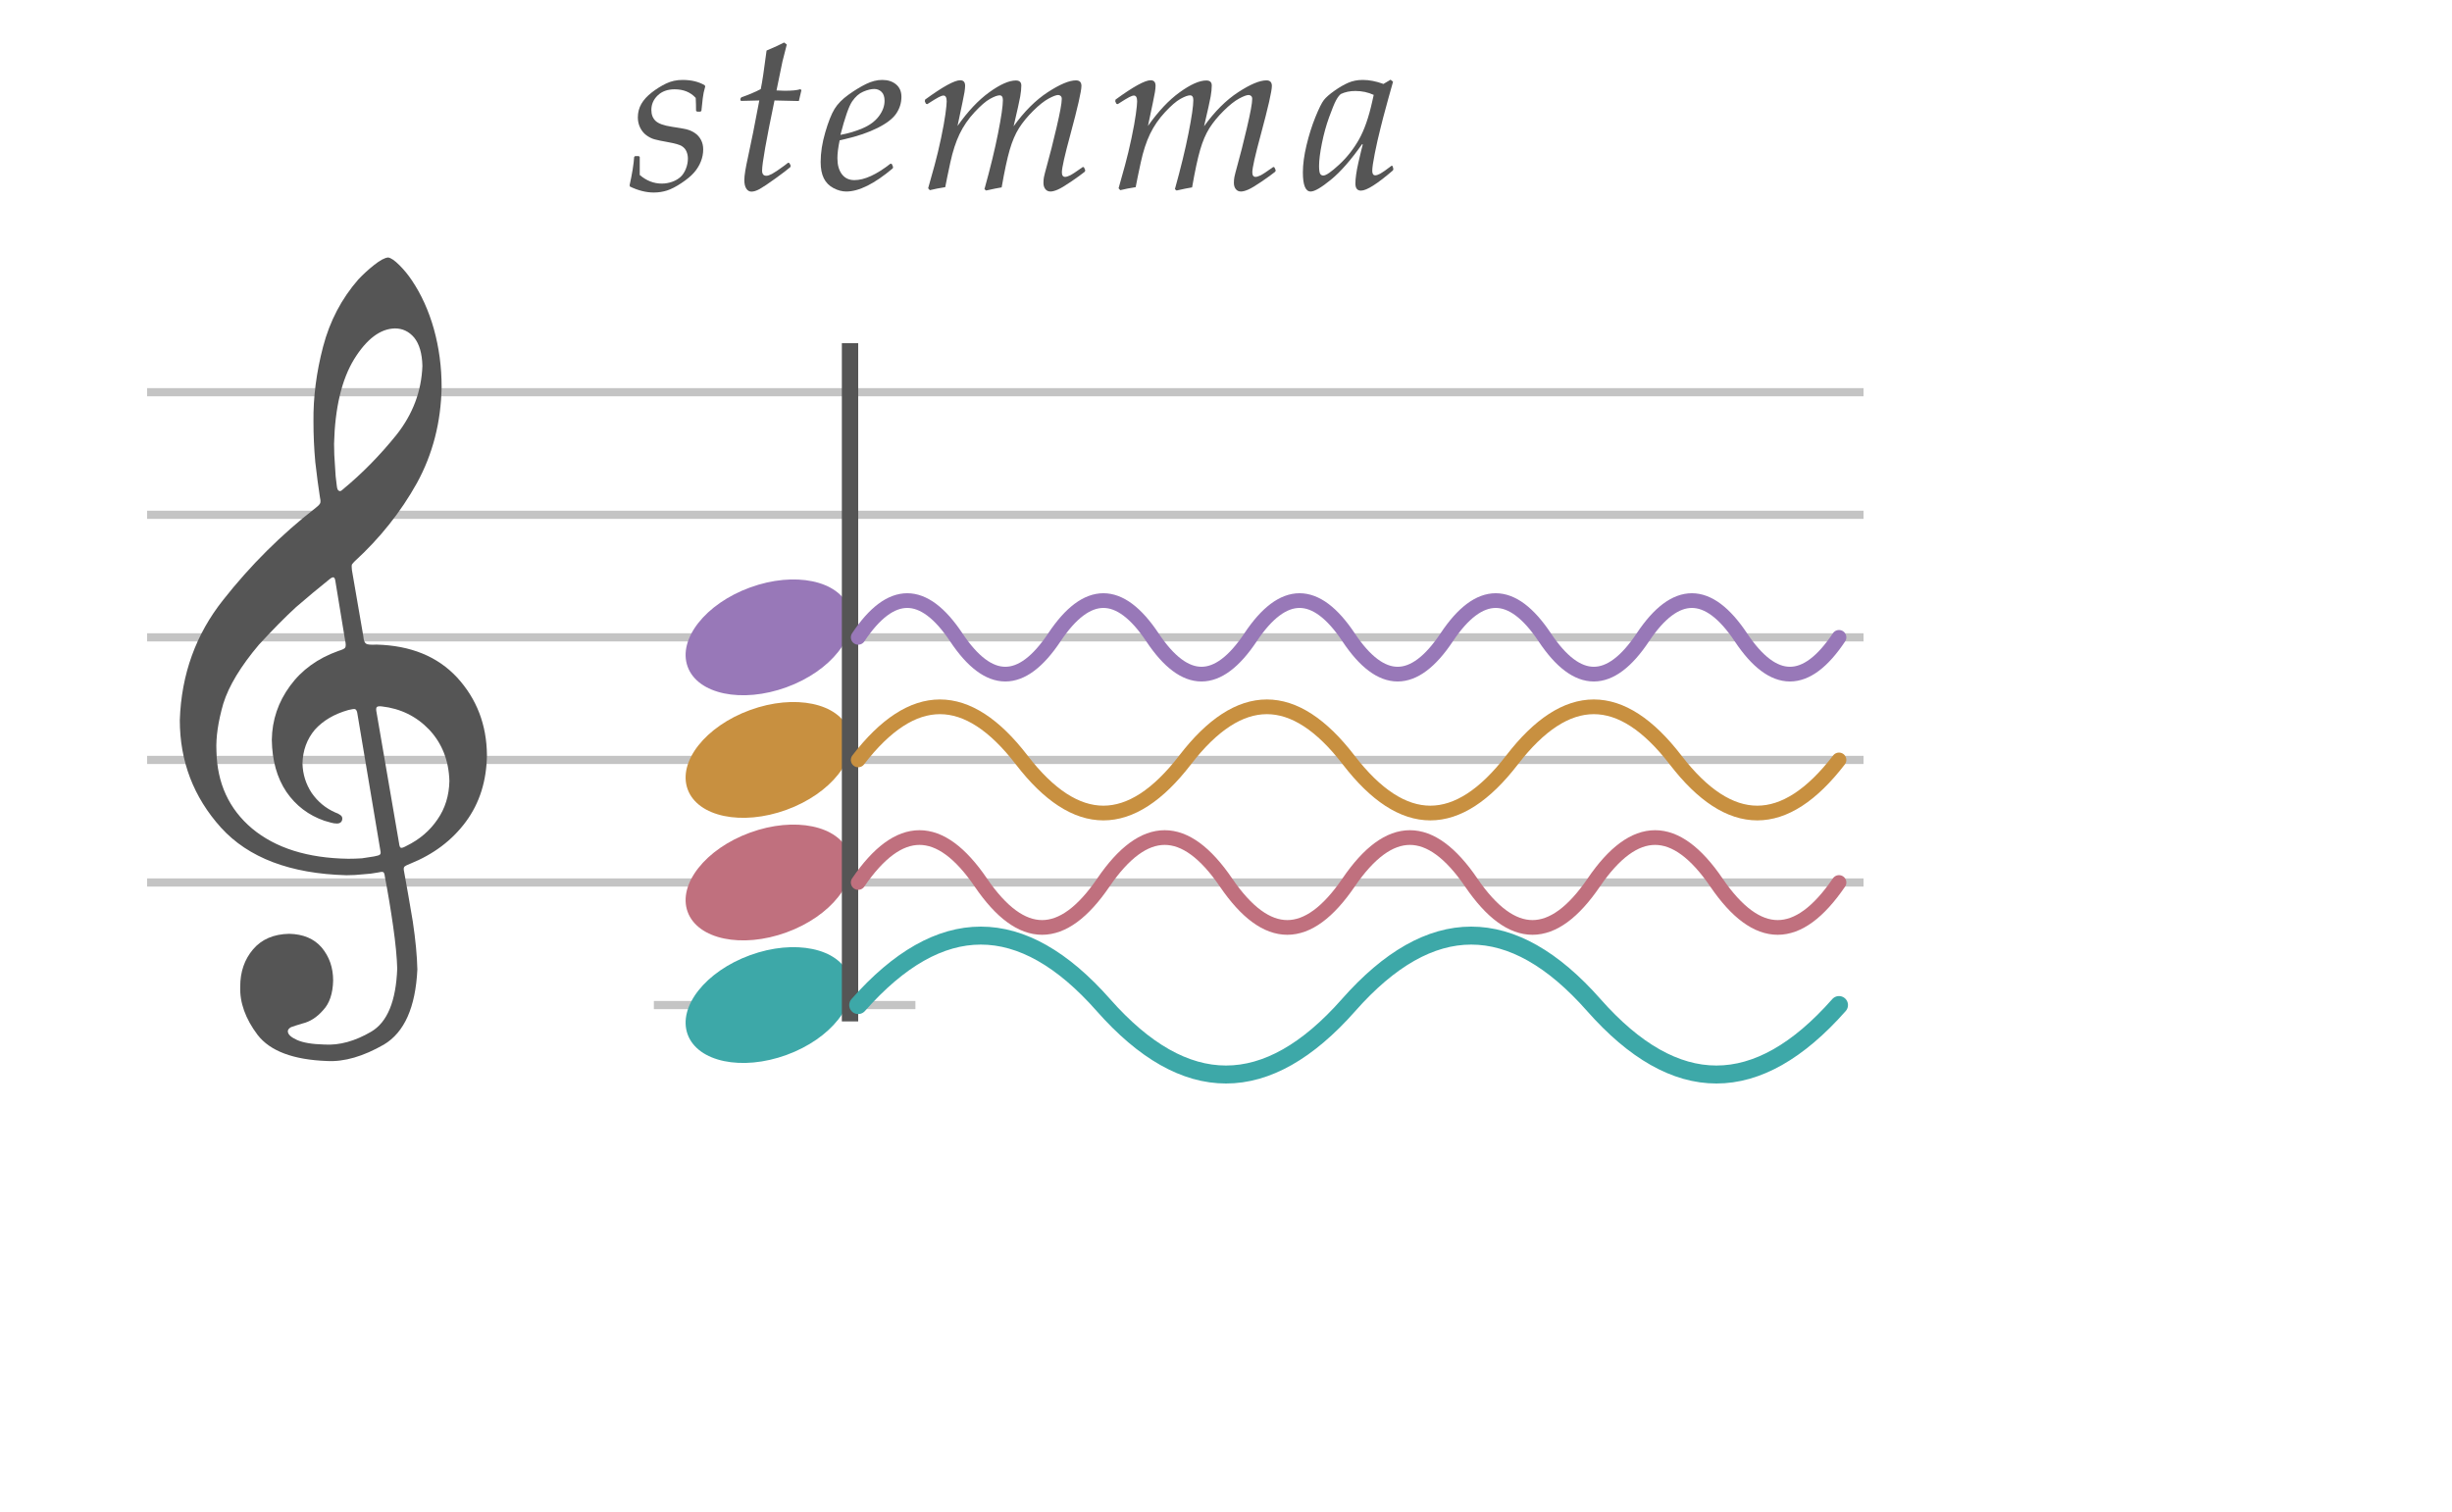
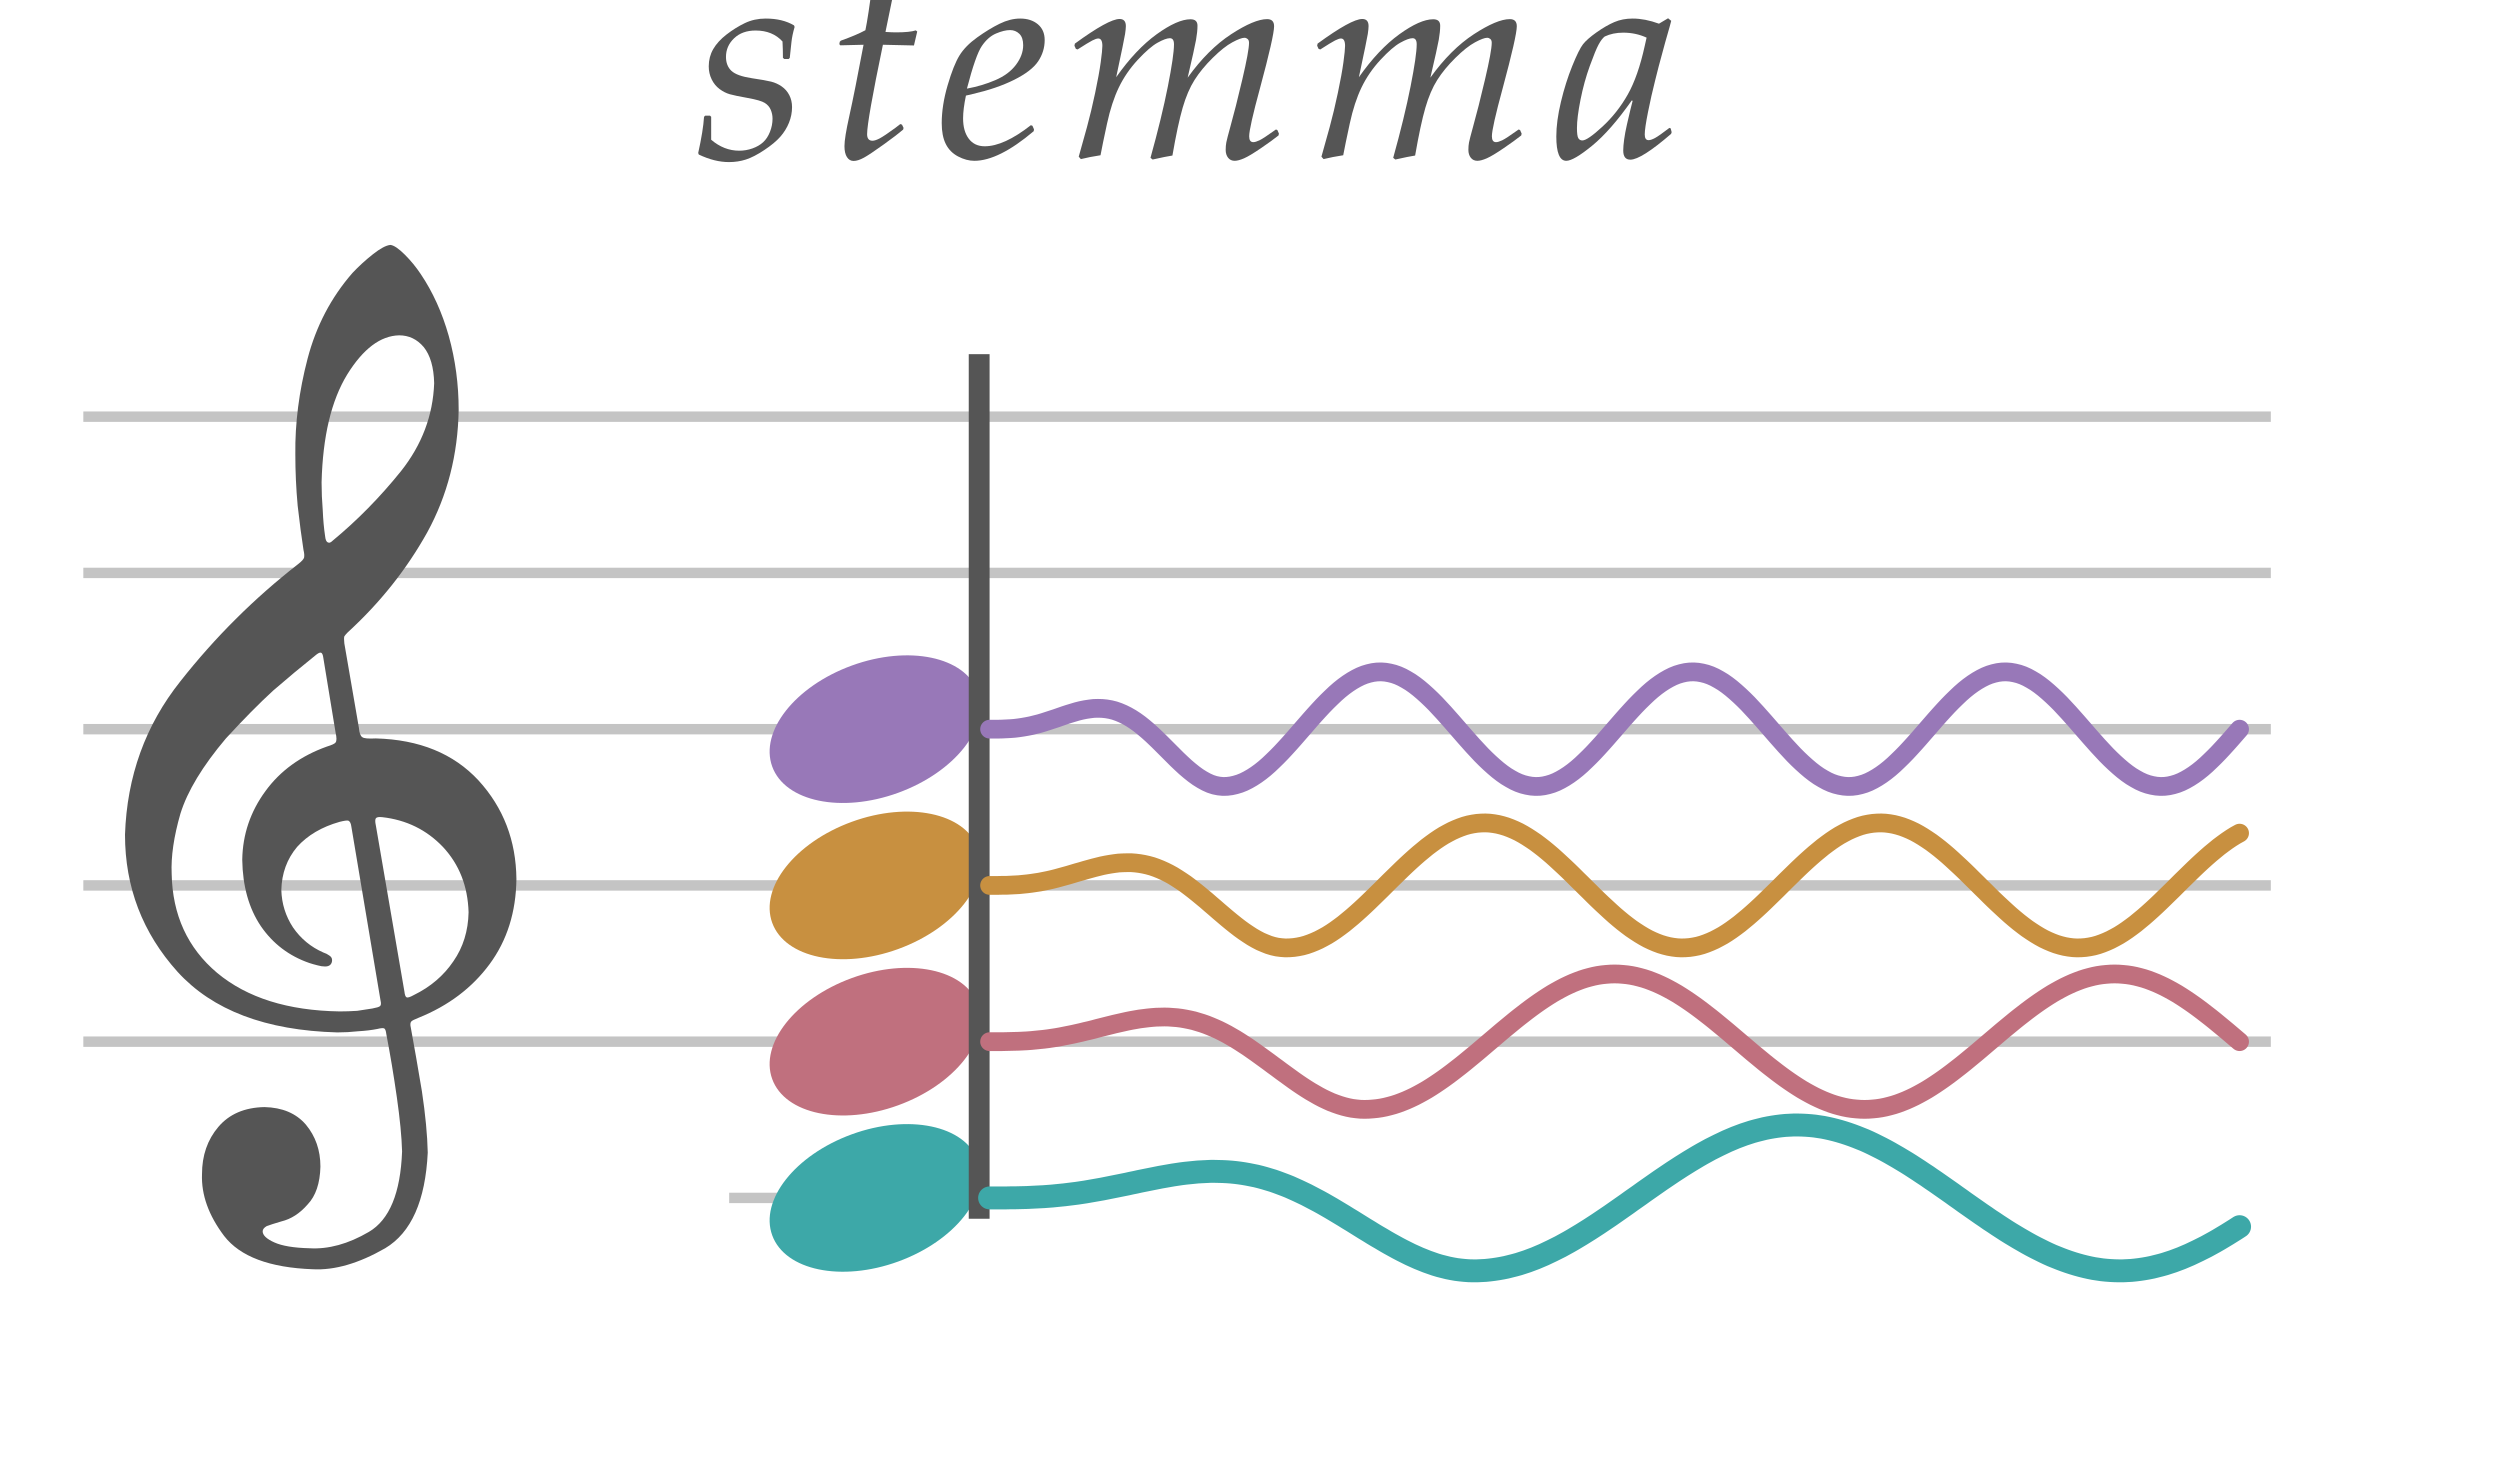
- <svg xmlns="http://www.w3.org/2000/svg" width="300" height="185" viewBox="0 0 300 185">
+ <svg xmlns="http://www.w3.org/2000/svg" width="240" height="140" viewBox="10 8 240 140">
  <g fill="#555">
    <g transform="translate(76.7,23) scale(0.01367,-0.01367)">
      <path d="M24 23Q59 181 65 277L73 285H107L115 277V116Q205 39 312 39Q360 39 405.0 55.0Q450 71 480.0 98.5Q510 126 528.0 171.5Q546 217 546 264Q546 296 533.5 326.0Q521 356 491.5 374.5Q462 393 373 409Q283 425 246.0 435.5Q209 446 174.0 472.0Q139 498 118.5 540.0Q98 582 98 631Q98 698 129.5 752.5Q161 807 223.0 855.0Q285 903 351.5 935.0Q418 967 498 967Q616 967 697 919L701 908Q684 850 679 803L667 691L659 683H628L619 691Q619 750 616 806Q546 883 427 883Q333 883 276.0 828.5Q219 774 219 698Q219 636 257.0 600.0Q295 564 401 548Q496 534 536.0 524.0Q576 514 610.0 490.5Q644 467 663.5 429.5Q683 392 683 345Q683 289 661.5 235.5Q640 182 600.5 137.0Q561 92 488.0 43.5Q415 -5 359.0 -23.0Q303 -41 240 -41Q139 -41 28 12Z" />
    </g>
    <g transform="translate(89.1,23) scale(0.01367,-0.01367)">
      <path d="M548 222 559 199 556 187Q517 153 420.5 83.5Q324 14 281.5 -9.5Q239 -33 208 -33Q179 -33 161.5 -6.0Q144 21 144 71Q144 130 178 282Q217 458 278 783L115 779L108 787L111 804L119 812Q226 850 291 885Q310 973 343 1230Q450 1275 500 1302L524 1284L485 1131Q478 1102 432 873Q477 870 505 870Q604 870 645 884L655 876L632 778Q595 778 414 783Q303 250 303 155Q303 109 341 109Q360 109 391.5 125.5Q423 142 501 199L536 226Z" />
    </g>
    <g transform="translate(99.9,23) scale(0.01367,-0.01367)">
      <path d="M674 214 685 189 683 176Q437 -32 266 -32Q210 -32 152.0 -1.5Q94 29 65.5 86.0Q37 143 37 232Q37 357 78.5 498.5Q120 640 161.5 707.5Q203 775 286.0 834.5Q369 894 443.5 930.5Q518 967 588 967Q664 967 712.0 927.0Q760 887 760 816Q760 735 714.0 666.5Q668 598 546.0 537.0Q424 476 254 437L207 426Q187 330 187 266Q187 176 227.0 123.0Q267 70 339 70Q474 70 663 218ZM214 475Q319 494 413.5 534.5Q508 575 558.5 642.5Q609 710 609 780Q609 834 582.0 860.0Q555 886 517 886Q475 886 418.5 862.0Q362 838 318.5 774.0Q275 710 214 475ZM487 1029ZM302 -109Z" />
    </g>
    <g transform="translate(112.3,23) scale(0.01367,-0.01367)">
      <path d="M107 -20 92 -3 150 205Q180 315 207.5 445.5Q235 576 246.5 660.5Q258 745 258 775Q258 827 229 827Q215 827 187.5 813.0Q160 799 84 750L72 754L62 776L65 791Q302 964 379 964Q423 964 423 914Q423 895 417.5 858.5Q412 822 355 555Q493 751 639.0 856.5Q785 962 877 962Q926 962 926 917Q926 875 916.0 818.0Q906 761 857 552Q1000 751 1162.5 857.0Q1325 963 1415 963Q1464 963 1464 913Q1464 845 1365 478Q1289 199 1289 140Q1289 99 1318 99Q1334 99 1361.5 112.0Q1389 125 1477 188L1487 184L1498 159L1495 146Q1450 110 1371.5 56.5Q1293 3 1253.0 -14.5Q1213 -32 1187 -32Q1158 -32 1141.0 -10.5Q1124 11 1124 45Q1124 74 1128.5 97.5Q1133 121 1157 208Q1193 336 1240.5 538.0Q1288 740 1288 797Q1288 815 1278.0 823.5Q1268 832 1256 832Q1230 832 1170.5 800.0Q1111 768 1033.0 691.0Q955 614 905.5 536.0Q856 458 822.0 341.0Q788 224 750 5Q704 -2 611 -23L596 -11Q675 273 718.0 490.5Q761 708 761 786Q761 829 732 829Q703 829 646.0 797.5Q589 766 506.5 677.0Q424 588 373.5 483.0Q323 378 291.0 230.0Q259 82 245 7Q167 -5 107 -20Z" />
    </g>
    <g transform="translate(135.6,23) scale(0.01367,-0.01367)">
      <path d="M107 -20 92 -3 150 205Q180 315 207.5 445.5Q235 576 246.5 660.5Q258 745 258 775Q258 827 229 827Q215 827 187.5 813.0Q160 799 84 750L72 754L62 776L65 791Q302 964 379 964Q423 964 423 914Q423 895 417.5 858.5Q412 822 355 555Q493 751 639.0 856.5Q785 962 877 962Q926 962 926 917Q926 875 916.0 818.0Q906 761 857 552Q1000 751 1162.5 857.0Q1325 963 1415 963Q1464 963 1464 913Q1464 845 1365 478Q1289 199 1289 140Q1289 99 1318 99Q1334 99 1361.5 112.0Q1389 125 1477 188L1487 184L1498 159L1495 146Q1450 110 1371.5 56.5Q1293 3 1253.0 -14.5Q1213 -32 1187 -32Q1158 -32 1141.0 -10.5Q1124 11 1124 45Q1124 74 1128.5 97.5Q1133 121 1157 208Q1193 336 1240.5 538.0Q1288 740 1288 797Q1288 815 1278.0 823.5Q1268 832 1256 832Q1230 832 1170.5 800.0Q1111 768 1033.0 691.0Q955 614 905.5 536.0Q856 458 822.0 341.0Q788 224 750 5Q704 -2 611 -23L596 -11Q675 273 718.0 490.5Q761 708 761 786Q761 829 732 829Q703 829 646.0 797.5Q589 766 506.5 677.0Q424 588 373.5 483.0Q323 378 291.0 230.0Q259 82 245 7Q167 -5 107 -20Z" />
    </g>
    <g transform="translate(158.9,23) scale(0.01367,-0.01367)">
      <path d="M840 196 847 169 843 157Q633 -24 557 -24Q507 -24 507 40Q507 71 513.5 118.5Q520 166 533 223L558 330L573 389L567 392Q418 180 288.5 74.0Q159 -32 107 -32Q37 -32 37 139Q37 246 69.5 382.0Q102 518 149.0 634.0Q196 750 224.5 786.5Q253 823 319.5 870.0Q386 917 444.0 942.0Q502 967 573 967Q660 967 758 931L822 969L844 951Q841 936 802 801L756 631L731 532Q704 426 681.0 310.5Q658 195 658 153Q658 113 685 113Q702 113 730.0 128.0Q758 143 831 199ZM671 833Q595 868 507 868Q434 868 377 841Q356 825 334.0 784.5Q312 744 272.0 633.5Q232 523 207.0 397.5Q182 272 182 198Q182 143 191.5 127.0Q201 111 220 111Q256 111 361.0 208.0Q466 305 538.5 433.0Q611 561 658 775ZM577 1029ZM392 -109Z" />
    </g>
  </g>
  <line x1="18" y1="48" x2="228" y2="48" stroke="#555" stroke-width="1.0" opacity="0.35" />
  <line x1="18" y1="63" x2="228" y2="63" stroke="#555" stroke-width="1.0" opacity="0.35" />
  <line x1="18" y1="78" x2="228" y2="78" stroke="#555" stroke-width="1.0" opacity="0.35" />
  <line x1="18" y1="93" x2="228" y2="93" stroke="#555" stroke-width="1.0" opacity="0.35" />
  <line x1="18" y1="108" x2="228" y2="108" stroke="#555" stroke-width="1.0" opacity="0.35" />
  <g transform="translate(22,93) scale(0.056,-0.056)" fill="#555">
    <path d="M376 415Q375 424 376 427Q378 430 382 434Q465 510 518 605Q570 700 572 815Q572 881 555 942Q538 1002 507 1048Q495 1066 480 1081Q464 1097 455 1098Q444 1097 425 1082Q406 1067 390 1050Q335 987 313 903Q291 819 292 739Q292 695 296 651Q301 607 306 575Q308 567 307 562Q306 558 297 551Q184 463 95 350Q5 237 0 87Q0 -48 90 -148Q180 -247 364 -252Q382 -252 400 -250Q418 -249 433 -246Q441 -244 444 -245Q447 -246 448 -255Q458 -307 466 -363Q474 -419 475 -456Q471 -563 418 -594Q365 -625 316 -622Q276 -621 256 -612Q236 -603 236 -593Q236 -588 243 -584Q251 -581 268 -576Q293 -570 313 -547Q334 -525 335 -482Q335 -440 310 -410Q285 -381 239 -380Q188 -381 160 -414Q132 -447 132 -495Q130 -548 170 -601Q211 -654 322 -658Q378 -661 446 -622Q513 -582 519 -458Q518 -413 509 -353Q499 -293 490 -244Q488 -236 491 -233Q493 -231 503 -227Q580 -196 625 -135Q670 -74 671 11Q670 110 606 180Q542 249 430 252Q411 251 407 254Q402 257 401 270ZM470 943Q495 943 512 923Q529 902 530 861Q527 778 473 710Q419 643 356 591Q351 586 348 588Q344 589 343 599Q340 619 339 643Q337 667 337 691Q340 809 381 876Q422 942 470 943ZM361 262Q364 249 361 245Q359 242 346 238Q279 214 241 162Q202 109 201 44Q202 -24 233 -70Q264 -115 316 -133Q322 -135 330 -137Q337 -139 343 -139Q349 -139 352 -136Q355 -133 355 -128Q355 -123 350 -120Q346 -117 340 -115Q308 -101 288 -72Q269 -43 268 -8Q269 35 295 66Q322 96 368 109Q380 112 383 111Q387 109 388 101L438 -197Q440 -205 437 -207Q435 -209 424 -211Q412 -213 398 -215Q383 -216 368 -216Q235 -214 158 -150Q82 -86 80 20Q78 64 95 123Q113 181 173 252Q218 301 254 334Q291 366 326 394Q333 400 336 399Q339 398 340 390ZM430 103Q428 112 430 115Q432 118 441 117Q503 110 545 66Q587 21 589 -46Q588 -94 563 -130Q538 -167 495 -188Q486 -193 483 -192Q480 -191 479 -182Z" />
  </g>
  <line x1="80" y1="123" x2="112" y2="123" stroke="#555" stroke-width="1.0" opacity="0.35" />
  <ellipse cx="94" cy="78" rx="10.5" ry="6.5" transform="rotate(-20,94,78)" fill="#9878b8" />
  <ellipse cx="94" cy="93" rx="10.5" ry="6.5" transform="rotate(-20,94,93)" fill="#c89040" />
  <ellipse cx="94" cy="108" rx="10.5" ry="6.5" transform="rotate(-20,94,108)" fill="#c0707e" />
  <ellipse cx="94" cy="123" rx="10.5" ry="6.5" transform="rotate(-20,94,123)" fill="#3da8a8" />
  <line x1="104" y1="42" x2="104" y2="125" stroke="#555" stroke-width="2.0" />
-   <path d="M105,78 Q111,69 117,78 Q123,87 129,78 Q135,69 141,78 Q147,87 153,78 Q159,69 165,78 Q171,87 177,78 Q183,69 189,78 Q195,87 201,78 Q207,69 213,78 Q219,87 225,78" fill="none" stroke="#9878b8" stroke-width="1.8" stroke-linecap="round" />
-   <path d="M105,93 Q115,80 125,93 Q135,106 145,93 Q155,80 165,93 Q175,106 185,93 Q195,80 205,93 Q215,106 225,93" fill="none" stroke="#c89040" stroke-width="1.8" stroke-linecap="round" />
-   <path d="M105,108 Q112.5,97 120,108 Q127.5,119 135,108 Q142.5,97 150,108 Q157.5,119 165,108 Q172.5,97 180,108 Q187.5,119 195,108 Q202.5,97 210,108 Q217.5,119 225,108" fill="none" stroke="#c0707e" stroke-width="1.8" stroke-linecap="round" />
-   <path d="M105,123 Q120,106 135,123 Q150,140 165,123 Q180,106 195,123 Q210,140 225,123" fill="none" stroke="#3da8a8" stroke-width="2.2" stroke-linecap="round" />
+   <path d="M105.00,78.00 L105.40,78.00 L105.80,78.00 L106.20,77.99 L106.60,77.97 L107.00,77.95 L107.40,77.92 L107.80,77.87 L108.20,77.81 L108.60,77.74 L109.00,77.66 L109.40,77.56 L109.80,77.46 L110.20,77.34 L110.60,77.21 L111.00,77.08 L111.40,76.95 L111.80,76.81 L112.20,76.67 L112.60,76.54 L113.00,76.42 L113.40,76.30 L113.80,76.20 L114.20,76.12 L114.60,76.06 L115.00,76.01 L115.40,76.00 L115.80,76.01 L116.20,76.05 L116.60,76.12 L117.00,76.22 L117.40,76.36 L117.80,76.53 L118.20,76.73 L118.60,76.96 L119.00,77.22 L119.40,77.51 L119.80,77.83 L120.20,78.17 L120.60,78.53 L121.00,78.91 L121.40,79.30 L121.80,79.70 L122.20,80.10 L122.60,80.50 L123.00,80.90 L123.40,81.28 L123.80,81.65 L124.20,81.99 L124.60,82.31 L125.00,82.60 L125.40,82.85 L125.80,83.07 L126.20,83.25 L126.60,83.38 L127.00,83.46 L127.40,83.50 L127.80,83.49 L128.20,83.44 L128.60,83.35 L129.00,83.23 L129.40,83.07 L129.80,82.87 L130.20,82.64 L130.60,82.38 L131.00,82.09 L131.40,81.77 L131.80,81.42 L132.20,81.04 L132.60,80.65 L133.00,80.24 L133.40,79.81 L133.80,79.37 L134.20,78.92 L134.60,78.46 L135.00,78.00 L135.40,77.54 L135.80,77.08 L136.20,76.63 L136.60,76.19 L137.00,75.76 L137.40,75.35 L137.80,74.96 L138.20,74.58 L138.60,74.23 L139.00,73.91 L139.40,73.62 L139.80,73.36 L140.20,73.13 L140.60,72.93 L141.00,72.77 L141.40,72.65 L141.80,72.56 L142.20,72.51 L142.60,72.50 L143.00,72.53 L143.40,72.60 L143.80,72.70 L144.20,72.84 L144.60,73.02 L145.00,73.24 L145.40,73.48 L145.80,73.76 L146.20,74.07 L146.60,74.41 L147.00,74.77 L147.40,75.15 L147.80,75.55 L148.20,75.98 L148.60,76.41 L149.00,76.86 L149.40,77.31 L149.80,77.77 L150.20,78.23 L150.60,78.69 L151.00,79.14 L151.40,79.59 L151.80,80.02 L152.20,80.45 L152.60,80.85 L153.00,81.23 L153.40,81.59 L153.80,81.93 L154.20,82.24 L154.60,82.52 L155.00,82.76 L155.40,82.98 L155.80,83.16 L156.20,83.30 L156.60,83.40 L157.00,83.47 L157.40,83.50 L157.80,83.49 L158.20,83.44 L158.60,83.35 L159.00,83.23 L159.40,83.07 L159.80,82.87 L160.20,82.64 L160.60,82.38 L161.00,82.09 L161.40,81.77 L161.80,81.42 L162.20,81.04 L162.60,80.65 L163.00,80.24 L163.40,79.81 L163.80,79.37 L164.20,78.92 L164.60,78.46 L165.00,78.00 L165.40,77.54 L165.80,77.08 L166.20,76.63 L166.60,76.19 L167.00,75.76 L167.40,75.35 L167.80,74.96 L168.20,74.58 L168.60,74.23 L169.00,73.91 L169.40,73.62 L169.80,73.36 L170.20,73.13 L170.60,72.93 L171.00,72.77 L171.40,72.65 L171.80,72.56 L172.20,72.51 L172.60,72.50 L173.00,72.53 L173.40,72.60 L173.80,72.70 L174.20,72.84 L174.60,73.02 L175.00,73.24 L175.40,73.48 L175.80,73.76 L176.20,74.07 L176.60,74.41 L177.00,74.77 L177.40,75.15 L177.80,75.55 L178.20,75.98 L178.60,76.41 L179.00,76.86 L179.40,77.31 L179.80,77.77 L180.20,78.23 L180.60,78.69 L181.00,79.14 L181.40,79.59 L181.80,80.02 L182.20,80.45 L182.60,80.85 L183.00,81.23 L183.40,81.59 L183.80,81.93 L184.20,82.24 L184.60,82.52 L185.00,82.76 L185.40,82.98 L185.80,83.16 L186.20,83.30 L186.60,83.40 L187.00,83.47 L187.40,83.50 L187.80,83.49 L188.20,83.44 L188.60,83.35 L189.00,83.23 L189.40,83.07 L189.80,82.87 L190.20,82.64 L190.60,82.38 L191.00,82.09 L191.40,81.77 L191.80,81.42 L192.20,81.04 L192.60,80.65 L193.00,80.24 L193.40,79.81 L193.80,79.37 L194.20,78.92 L194.60,78.46 L195.00,78.00 L195.40,77.54 L195.80,77.08 L196.20,76.63 L196.60,76.19 L197.00,75.76 L197.40,75.35 L197.80,74.96 L198.20,74.58 L198.60,74.23 L199.00,73.91 L199.40,73.62 L199.80,73.36 L200.20,73.13 L200.60,72.93 L201.00,72.77 L201.40,72.65 L201.80,72.56 L202.20,72.51 L202.60,72.50 L203.00,72.53 L203.40,72.60 L203.80,72.70 L204.20,72.84 L204.60,73.02 L205.00,73.24 L205.40,73.48 L205.80,73.76 L206.20,74.07 L206.60,74.41 L207.00,74.77 L207.40,75.15 L207.80,75.55 L208.20,75.98 L208.60,76.41 L209.00,76.86 L209.40,77.31 L209.80,77.77 L210.20,78.23 L210.60,78.69 L211.00,79.14 L211.40,79.59 L211.80,80.02 L212.20,80.45 L212.60,80.85 L213.00,81.23 L213.40,81.59 L213.80,81.93 L214.20,82.24 L214.60,82.52 L215.00,82.76 L215.40,82.98 L215.80,83.16 L216.20,83.30 L216.60,83.40 L217.00,83.47 L217.40,83.50 L217.80,83.49 L218.20,83.44 L218.60,83.35 L219.00,83.23 L219.40,83.07 L219.80,82.87 L220.20,82.64 L220.60,82.38 L221.00,82.09 L221.40,81.77 L221.80,81.42 L222.20,81.04 L222.60,80.65 L223.00,80.24 L223.40,79.81 L223.80,79.37 L224.20,78.92 L224.60,78.46 L225.00,78.00" fill="none" stroke="#9878b8" stroke-width="1.8" stroke-linecap="round" stroke-linejoin="round" />
+   <path d="M105.00,93.00 L105.40,93.00 L105.80,93.00 L106.20,92.99 L106.60,92.99 L107.00,92.97 L107.40,92.95 L107.80,92.93 L108.20,92.89 L108.60,92.85 L109.00,92.80 L109.40,92.74 L109.80,92.68 L110.20,92.60 L110.60,92.52 L111.00,92.43 L111.40,92.33 L111.80,92.22 L112.20,92.11 L112.60,92.00 L113.00,91.88 L113.40,91.76 L113.80,91.65 L114.20,91.53 L114.60,91.42 L115.00,91.31 L115.40,91.21 L115.80,91.11 L116.20,91.03 L116.60,90.96 L117.00,90.90 L117.40,90.85 L117.80,90.83 L118.20,90.82 L118.60,90.82 L119.00,90.85 L119.40,90.90 L119.80,90.97 L120.20,91.06 L120.60,91.17 L121.00,91.31 L121.40,91.47 L121.80,91.65 L122.20,91.85 L122.60,92.07 L123.00,92.32 L123.40,92.58 L123.80,92.85 L124.20,93.15 L124.60,93.46 L125.00,93.78 L125.40,94.11 L125.80,94.44 L126.20,94.79 L126.60,95.13 L127.00,95.48 L127.40,95.82 L127.80,96.16 L128.20,96.49 L128.60,96.81 L129.00,97.12 L129.40,97.41 L129.80,97.68 L130.20,97.94 L130.60,98.17 L131.00,98.38 L131.40,98.55 L131.80,98.71 L132.20,98.83 L132.60,98.92 L133.00,98.97 L133.40,99.00 L133.80,98.99 L134.20,98.96 L134.60,98.90 L135.00,98.82 L135.40,98.71 L135.80,98.57 L136.20,98.41 L136.60,98.23 L137.00,98.02 L137.40,97.80 L137.80,97.55 L138.20,97.28 L138.60,96.99 L139.00,96.69 L139.40,96.36 L139.80,96.03 L140.20,95.68 L140.60,95.32 L141.00,94.95 L141.40,94.57 L141.80,94.18 L142.20,93.79 L142.60,93.40 L143.00,93.00 L143.40,92.60 L143.80,92.21 L144.20,91.82 L144.60,91.43 L145.00,91.05 L145.40,90.68 L145.80,90.32 L146.20,89.97 L146.60,89.64 L147.00,89.31 L147.40,89.01 L147.80,88.72 L148.20,88.45 L148.60,88.20 L149.00,87.98 L149.40,87.77 L149.80,87.59 L150.20,87.43 L150.60,87.29 L151.00,87.18 L151.40,87.10 L151.80,87.04 L152.20,87.01 L152.60,87.00 L153.00,87.02 L153.40,87.07 L153.80,87.14 L154.20,87.24 L154.60,87.36 L155.00,87.51 L155.40,87.68 L155.80,87.87 L156.20,88.09 L156.60,88.33 L157.00,88.59 L157.40,88.86 L157.80,89.16 L158.20,89.47 L158.60,89.80 L159.00,90.14 L159.40,90.50 L159.80,90.87 L160.20,91.24 L160.60,91.62 L161.00,92.01 L161.40,92.41 L161.80,92.80 L162.20,93.20 L162.60,93.59 L163.00,93.99 L163.40,94.38 L163.80,94.76 L164.20,95.13 L164.60,95.50 L165.00,95.86 L165.40,96.20 L165.80,96.53 L166.20,96.84 L166.60,97.14 L167.00,97.41 L167.40,97.67 L167.80,97.91 L168.20,98.13 L168.60,98.32 L169.00,98.49 L169.40,98.64 L169.80,98.76 L170.20,98.86 L170.60,98.93 L171.00,98.98 L171.40,99.00 L171.80,98.99 L172.20,98.96 L172.60,98.90 L173.00,98.82 L173.40,98.71 L173.80,98.57 L174.20,98.41 L174.60,98.23 L175.00,98.02 L175.40,97.80 L175.80,97.55 L176.20,97.28 L176.60,96.99 L177.00,96.69 L177.40,96.36 L177.80,96.03 L178.20,95.68 L178.60,95.32 L179.00,94.95 L179.40,94.57 L179.80,94.18 L180.20,93.79 L180.60,93.40 L181.00,93.00 L181.40,92.60 L181.80,92.21 L182.20,91.82 L182.60,91.43 L183.00,91.05 L183.40,90.68 L183.80,90.32 L184.20,89.97 L184.60,89.64 L185.00,89.31 L185.40,89.01 L185.80,88.72 L186.20,88.45 L186.60,88.20 L187.00,87.98 L187.40,87.77 L187.80,87.59 L188.20,87.43 L188.60,87.29 L189.00,87.18 L189.40,87.10 L189.80,87.04 L190.20,87.01 L190.60,87.00 L191.00,87.02 L191.40,87.07 L191.80,87.14 L192.20,87.24 L192.60,87.36 L193.00,87.51 L193.40,87.68 L193.80,87.87 L194.20,88.09 L194.60,88.33 L195.00,88.59 L195.40,88.86 L195.80,89.16 L196.20,89.47 L196.60,89.80 L197.00,90.14 L197.40,90.50 L197.80,90.87 L198.20,91.24 L198.60,91.62 L199.00,92.01 L199.40,92.41 L199.80,92.80 L200.20,93.20 L200.60,93.59 L201.00,93.99 L201.40,94.38 L201.80,94.76 L202.20,95.13 L202.60,95.50 L203.00,95.86 L203.40,96.20 L203.80,96.53 L204.20,96.84 L204.60,97.14 L205.00,97.41 L205.40,97.67 L205.80,97.91 L206.20,98.13 L206.60,98.32 L207.00,98.49 L207.40,98.64 L207.80,98.76 L208.20,98.86 L208.60,98.93 L209.00,98.98 L209.40,99.00 L209.80,98.99 L210.20,98.96 L210.60,98.90 L211.00,98.82 L211.40,98.71 L211.80,98.57 L212.20,98.41 L212.60,98.23 L213.00,98.02 L213.40,97.80 L213.80,97.55 L214.20,97.28 L214.60,96.99 L215.00,96.69 L215.40,96.36 L215.80,96.03 L216.20,95.68 L216.60,95.32 L217.00,94.95 L217.40,94.57 L217.80,94.18 L218.20,93.79 L218.60,93.40 L219.00,93.00 L219.40,92.60 L219.80,92.21 L220.20,91.82 L220.60,91.43 L221.00,91.05 L221.40,90.68 L221.80,90.32 L222.20,89.97 L222.60,89.64 L223.00,89.31 L223.40,89.01 L223.80,88.72 L224.20,88.45 L224.60,88.20 L225.00,87.98" fill="none" stroke="#c89040" stroke-width="1.8" stroke-linecap="round" stroke-linejoin="round" />
+   <path d="M105.00,108.00 L105.40,108.00 L105.80,108.00 L106.20,108.00 L106.60,107.99 L107.00,107.98 L107.40,107.97 L107.80,107.96 L108.20,107.94 L108.60,107.92 L109.00,107.89 L109.40,107.85 L109.80,107.81 L110.20,107.77 L110.60,107.72 L111.00,107.66 L111.40,107.60 L111.80,107.53 L112.20,107.45 L112.60,107.37 L113.00,107.29 L113.40,107.20 L113.80,107.11 L114.20,107.01 L114.60,106.92 L115.00,106.82 L115.40,106.71 L115.80,106.61 L116.20,106.51 L116.60,106.41 L117.00,106.31 L117.40,106.22 L117.80,106.13 L118.20,106.04 L118.60,105.96 L119.00,105.89 L119.40,105.82 L119.80,105.77 L120.20,105.72 L120.60,105.68 L121.00,105.65 L121.40,105.64 L121.80,105.63 L122.20,105.64 L122.60,105.67 L123.00,105.70 L123.40,105.75 L123.80,105.82 L124.20,105.90 L124.60,105.99 L125.00,106.11 L125.40,106.23 L125.80,106.37 L126.20,106.53 L126.60,106.70 L127.00,106.88 L127.40,107.08 L127.80,107.29 L128.20,107.52 L128.60,107.75 L129.00,108.00 L129.40,108.26 L129.80,108.52 L130.20,108.80 L130.60,109.08 L131.00,109.37 L131.40,109.66 L131.80,109.95 L132.20,110.25 L132.60,110.54 L133.00,110.84 L133.40,111.13 L133.80,111.42 L134.20,111.71 L134.60,111.99 L135.00,112.26 L135.40,112.52 L135.80,112.77 L136.20,113.00 L136.60,113.23 L137.00,113.44 L137.40,113.63 L137.80,113.81 L138.20,113.96 L138.60,114.10 L139.00,114.22 L139.40,114.32 L139.80,114.40 L140.20,114.45 L140.60,114.49 L141.00,114.50 L141.40,114.49 L141.80,114.46 L142.20,114.42 L142.60,114.36 L143.00,114.28 L143.40,114.18 L143.80,114.07 L144.20,113.94 L144.60,113.79 L145.00,113.63 L145.40,113.45 L145.80,113.26 L146.20,113.05 L146.60,112.83 L147.00,112.60 L147.40,112.35 L147.80,112.09 L148.20,111.82 L148.60,111.54 L149.00,111.25 L149.40,110.95 L149.80,110.64 L150.20,110.33 L150.60,110.01 L151.00,109.68 L151.40,109.35 L151.80,109.02 L152.20,108.68 L152.60,108.34 L153.00,108.00 L153.40,107.66 L153.80,107.32 L154.20,106.98 L154.60,106.65 L155.00,106.32 L155.40,105.99 L155.80,105.67 L156.20,105.36 L156.60,105.05 L157.00,104.75 L157.40,104.46 L157.80,104.18 L158.20,103.91 L158.60,103.65 L159.00,103.40 L159.40,103.17 L159.80,102.95 L160.20,102.74 L160.60,102.55 L161.00,102.37 L161.40,102.21 L161.80,102.06 L162.20,101.93 L162.60,101.82 L163.00,101.72 L163.40,101.64 L163.80,101.58 L164.20,101.54 L164.60,101.51 L165.00,101.50 L165.40,101.51 L165.80,101.54 L166.20,101.58 L166.60,101.64 L167.00,101.72 L167.40,101.82 L167.80,101.93 L168.20,102.06 L168.60,102.21 L169.00,102.37 L169.40,102.55 L169.80,102.74 L170.20,102.95 L170.60,103.17 L171.00,103.40 L171.40,103.65 L171.80,103.91 L172.20,104.18 L172.60,104.46 L173.00,104.75 L173.40,105.05 L173.80,105.36 L174.20,105.67 L174.60,105.99 L175.00,106.32 L175.40,106.65 L175.80,106.98 L176.20,107.32 L176.60,107.66 L177.00,108.00 L177.40,108.34 L177.80,108.68 L178.20,109.02 L178.60,109.35 L179.00,109.68 L179.40,110.01 L179.80,110.33 L180.20,110.64 L180.60,110.95 L181.00,111.25 L181.40,111.54 L181.80,111.82 L182.20,112.09 L182.60,112.35 L183.00,112.60 L183.40,112.83 L183.80,113.05 L184.20,113.26 L184.60,113.45 L185.00,113.63 L185.40,113.79 L185.80,113.94 L186.20,114.07 L186.60,114.18 L187.00,114.28 L187.40,114.36 L187.80,114.42 L188.20,114.46 L188.60,114.49 L189.00,114.50 L189.40,114.49 L189.80,114.46 L190.20,114.42 L190.60,114.36 L191.00,114.28 L191.40,114.18 L191.80,114.07 L192.20,113.94 L192.60,113.79 L193.00,113.63 L193.40,113.45 L193.80,113.26 L194.20,113.05 L194.60,112.83 L195.00,112.60 L195.40,112.35 L195.80,112.09 L196.20,111.82 L196.60,111.54 L197.00,111.25 L197.40,110.95 L197.80,110.64 L198.20,110.33 L198.60,110.01 L199.00,109.68 L199.40,109.35 L199.80,109.02 L200.20,108.68 L200.60,108.34 L201.00,108.00 L201.40,107.66 L201.80,107.32 L202.20,106.98 L202.60,106.65 L203.00,106.32 L203.40,105.99 L203.80,105.67 L204.20,105.36 L204.60,105.05 L205.00,104.75 L205.40,104.46 L205.80,104.18 L206.20,103.91 L206.60,103.65 L207.00,103.40 L207.40,103.17 L207.80,102.95 L208.20,102.74 L208.60,102.55 L209.00,102.37 L209.40,102.21 L209.80,102.06 L210.20,101.93 L210.60,101.82 L211.00,101.72 L211.40,101.64 L211.80,101.58 L212.20,101.54 L212.60,101.51 L213.00,101.50 L213.40,101.51 L213.80,101.54 L214.20,101.58 L214.60,101.64 L215.00,101.72 L215.40,101.82 L215.80,101.93 L216.20,102.06 L216.60,102.21 L217.00,102.37 L217.40,102.55 L217.80,102.74 L218.20,102.95 L218.60,103.17 L219.00,103.40 L219.40,103.65 L219.80,103.91 L220.20,104.18 L220.60,104.46 L221.00,104.75 L221.40,105.05 L221.80,105.36 L222.20,105.67 L222.60,105.99 L223.00,106.32 L223.40,106.65 L223.80,106.98 L224.20,107.32 L224.60,107.66 L225.00,108.00" fill="none" stroke="#c0707e" stroke-width="1.8" stroke-linecap="round" stroke-linejoin="round" />
+   <path d="M105.00,123.00 L105.40,123.00 L105.80,123.00 L106.20,123.00 L106.60,123.00 L107.00,122.99 L107.40,122.99 L107.80,122.98 L108.20,122.97 L108.60,122.96 L109.00,122.94 L109.40,122.92 L109.80,122.90 L110.20,122.88 L110.60,122.85 L111.00,122.82 L111.40,122.78 L111.80,122.74 L112.20,122.70 L112.60,122.65 L113.00,122.60 L113.40,122.55 L113.80,122.49 L114.20,122.43 L114.60,122.36 L115.00,122.29 L115.40,122.22 L115.80,122.15 L116.20,122.07 L116.60,121.99 L117.00,121.91 L117.40,121.83 L117.80,121.75 L118.20,121.67 L118.60,121.58 L119.00,121.50 L119.40,121.41 L119.80,121.33 L120.20,121.25 L120.60,121.17 L121.00,121.09 L121.40,121.01 L121.80,120.94 L122.20,120.87 L122.60,120.80 L123.00,120.74 L123.40,120.68 L123.80,120.63 L124.20,120.59 L124.60,120.55 L125.00,120.51 L125.40,120.49 L125.80,120.47 L126.20,120.45 L126.60,120.45 L127.00,120.46 L127.40,120.47 L127.80,120.49 L128.20,120.52 L128.60,120.56 L129.00,120.61 L129.40,120.67 L129.80,120.74 L130.20,120.82 L130.60,120.90 L131.00,121.00 L131.40,121.11 L131.80,121.23 L132.20,121.35 L132.60,121.49 L133.00,121.64 L133.40,121.79 L133.80,121.95 L134.20,122.13 L134.60,122.31 L135.00,122.50 L135.40,122.69 L135.80,122.90 L136.20,123.11 L136.60,123.32 L137.00,123.54 L137.40,123.77 L137.80,124.00 L138.20,124.24 L138.60,124.48 L139.00,124.72 L139.40,124.97 L139.80,125.21 L140.20,125.46 L140.60,125.71 L141.00,125.96 L141.40,126.20 L141.80,126.45 L142.20,126.69 L142.60,126.92 L143.00,127.16 L143.40,127.39 L143.80,127.61 L144.20,127.83 L144.60,128.04 L145.00,128.24 L145.40,128.44 L145.80,128.62 L146.20,128.80 L146.60,128.96 L147.00,129.12 L147.40,129.26 L147.80,129.40 L148.20,129.52 L148.60,129.62 L149.00,129.72 L149.40,129.80 L149.80,129.87 L150.20,129.92 L150.60,129.96 L151.00,129.99 L151.40,130.00 L151.80,130.00 L152.20,129.98 L152.60,129.96 L153.00,129.92 L153.40,129.87 L153.80,129.81 L154.20,129.74 L154.60,129.66 L155.00,129.56 L155.40,129.46 L155.80,129.35 L156.20,129.22 L156.60,129.09 L157.00,128.94 L157.40,128.79 L157.80,128.62 L158.20,128.45 L158.60,128.26 L159.00,128.07 L159.40,127.87 L159.80,127.67 L160.20,127.45 L160.60,127.23 L161.00,127.00 L161.40,126.76 L161.80,126.52 L162.20,126.27 L162.60,126.02 L163.00,125.76 L163.40,125.50 L163.80,125.23 L164.20,124.96 L164.60,124.69 L165.00,124.41 L165.40,124.13 L165.80,123.85 L166.20,123.57 L166.60,123.28 L167.00,123.00 L167.40,122.72 L167.80,122.43 L168.20,122.15 L168.60,121.87 L169.00,121.59 L169.40,121.31 L169.80,121.04 L170.20,120.77 L170.60,120.50 L171.00,120.24 L171.40,119.98 L171.80,119.73 L172.20,119.48 L172.60,119.24 L173.00,119.00 L173.40,118.77 L173.80,118.55 L174.20,118.33 L174.60,118.13 L175.00,117.93 L175.40,117.74 L175.80,117.55 L176.20,117.38 L176.60,117.21 L177.00,117.06 L177.40,116.91 L177.80,116.78 L178.20,116.65 L178.60,116.54 L179.00,116.44 L179.40,116.34 L179.80,116.26 L180.20,116.19 L180.60,116.13 L181.00,116.08 L181.40,116.04 L181.80,116.02 L182.20,116.00 L182.60,116.00 L183.00,116.01 L183.40,116.03 L183.80,116.06 L184.20,116.10 L184.60,116.16 L185.00,116.22 L185.40,116.30 L185.80,116.39 L186.20,116.49 L186.60,116.60 L187.00,116.72 L187.40,116.85 L187.80,116.99 L188.20,117.14 L188.60,117.30 L189.00,117.46 L189.40,117.64 L189.80,117.83 L190.20,118.03 L190.60,118.23 L191.00,118.44 L191.40,118.66 L191.80,118.89 L192.20,119.12 L192.60,119.36 L193.00,119.60 L193.40,119.85 L193.80,120.11 L194.20,120.37 L194.60,120.64 L195.00,120.90 L195.40,121.18 L195.80,121.45 L196.20,121.73 L196.60,122.01 L197.00,122.29 L197.40,122.57 L197.80,122.86 L198.20,123.14 L198.60,123.43 L199.00,123.71 L199.40,123.99 L199.80,124.27 L200.20,124.55 L200.60,124.82 L201.00,125.10 L201.40,125.36 L201.80,125.63 L202.20,125.89 L202.60,126.15 L203.00,126.40 L203.40,126.64 L203.80,126.88 L204.20,127.11 L204.60,127.34 L205.00,127.56 L205.40,127.77 L205.80,127.97 L206.20,128.17 L206.60,128.36 L207.00,128.54 L207.40,128.70 L207.80,128.86 L208.20,129.01 L208.60,129.15 L209.00,129.28 L209.40,129.40 L209.80,129.51 L210.20,129.61 L210.60,129.70 L211.00,129.78 L211.40,129.84 L211.80,129.90 L212.20,129.94 L212.60,129.97 L213.00,129.99 L213.40,130.00 L213.80,130.00 L214.20,129.98 L214.60,129.96 L215.00,129.92 L215.40,129.87 L215.80,129.81 L216.20,129.74 L216.60,129.66 L217.00,129.56 L217.40,129.46 L217.80,129.35 L218.20,129.22 L218.60,129.09 L219.00,128.94 L219.40,128.79 L219.80,128.62 L220.20,128.45 L220.60,128.26 L221.00,128.07 L221.40,127.87 L221.80,127.67 L222.20,127.45 L222.60,127.23 L223.00,127.00 L223.40,126.76 L223.80,126.52 L224.20,126.27 L224.60,126.02 L225.00,125.76" fill="none" stroke="#3da8a8" stroke-width="2.2" stroke-linecap="round" stroke-linejoin="round" />
</svg>
